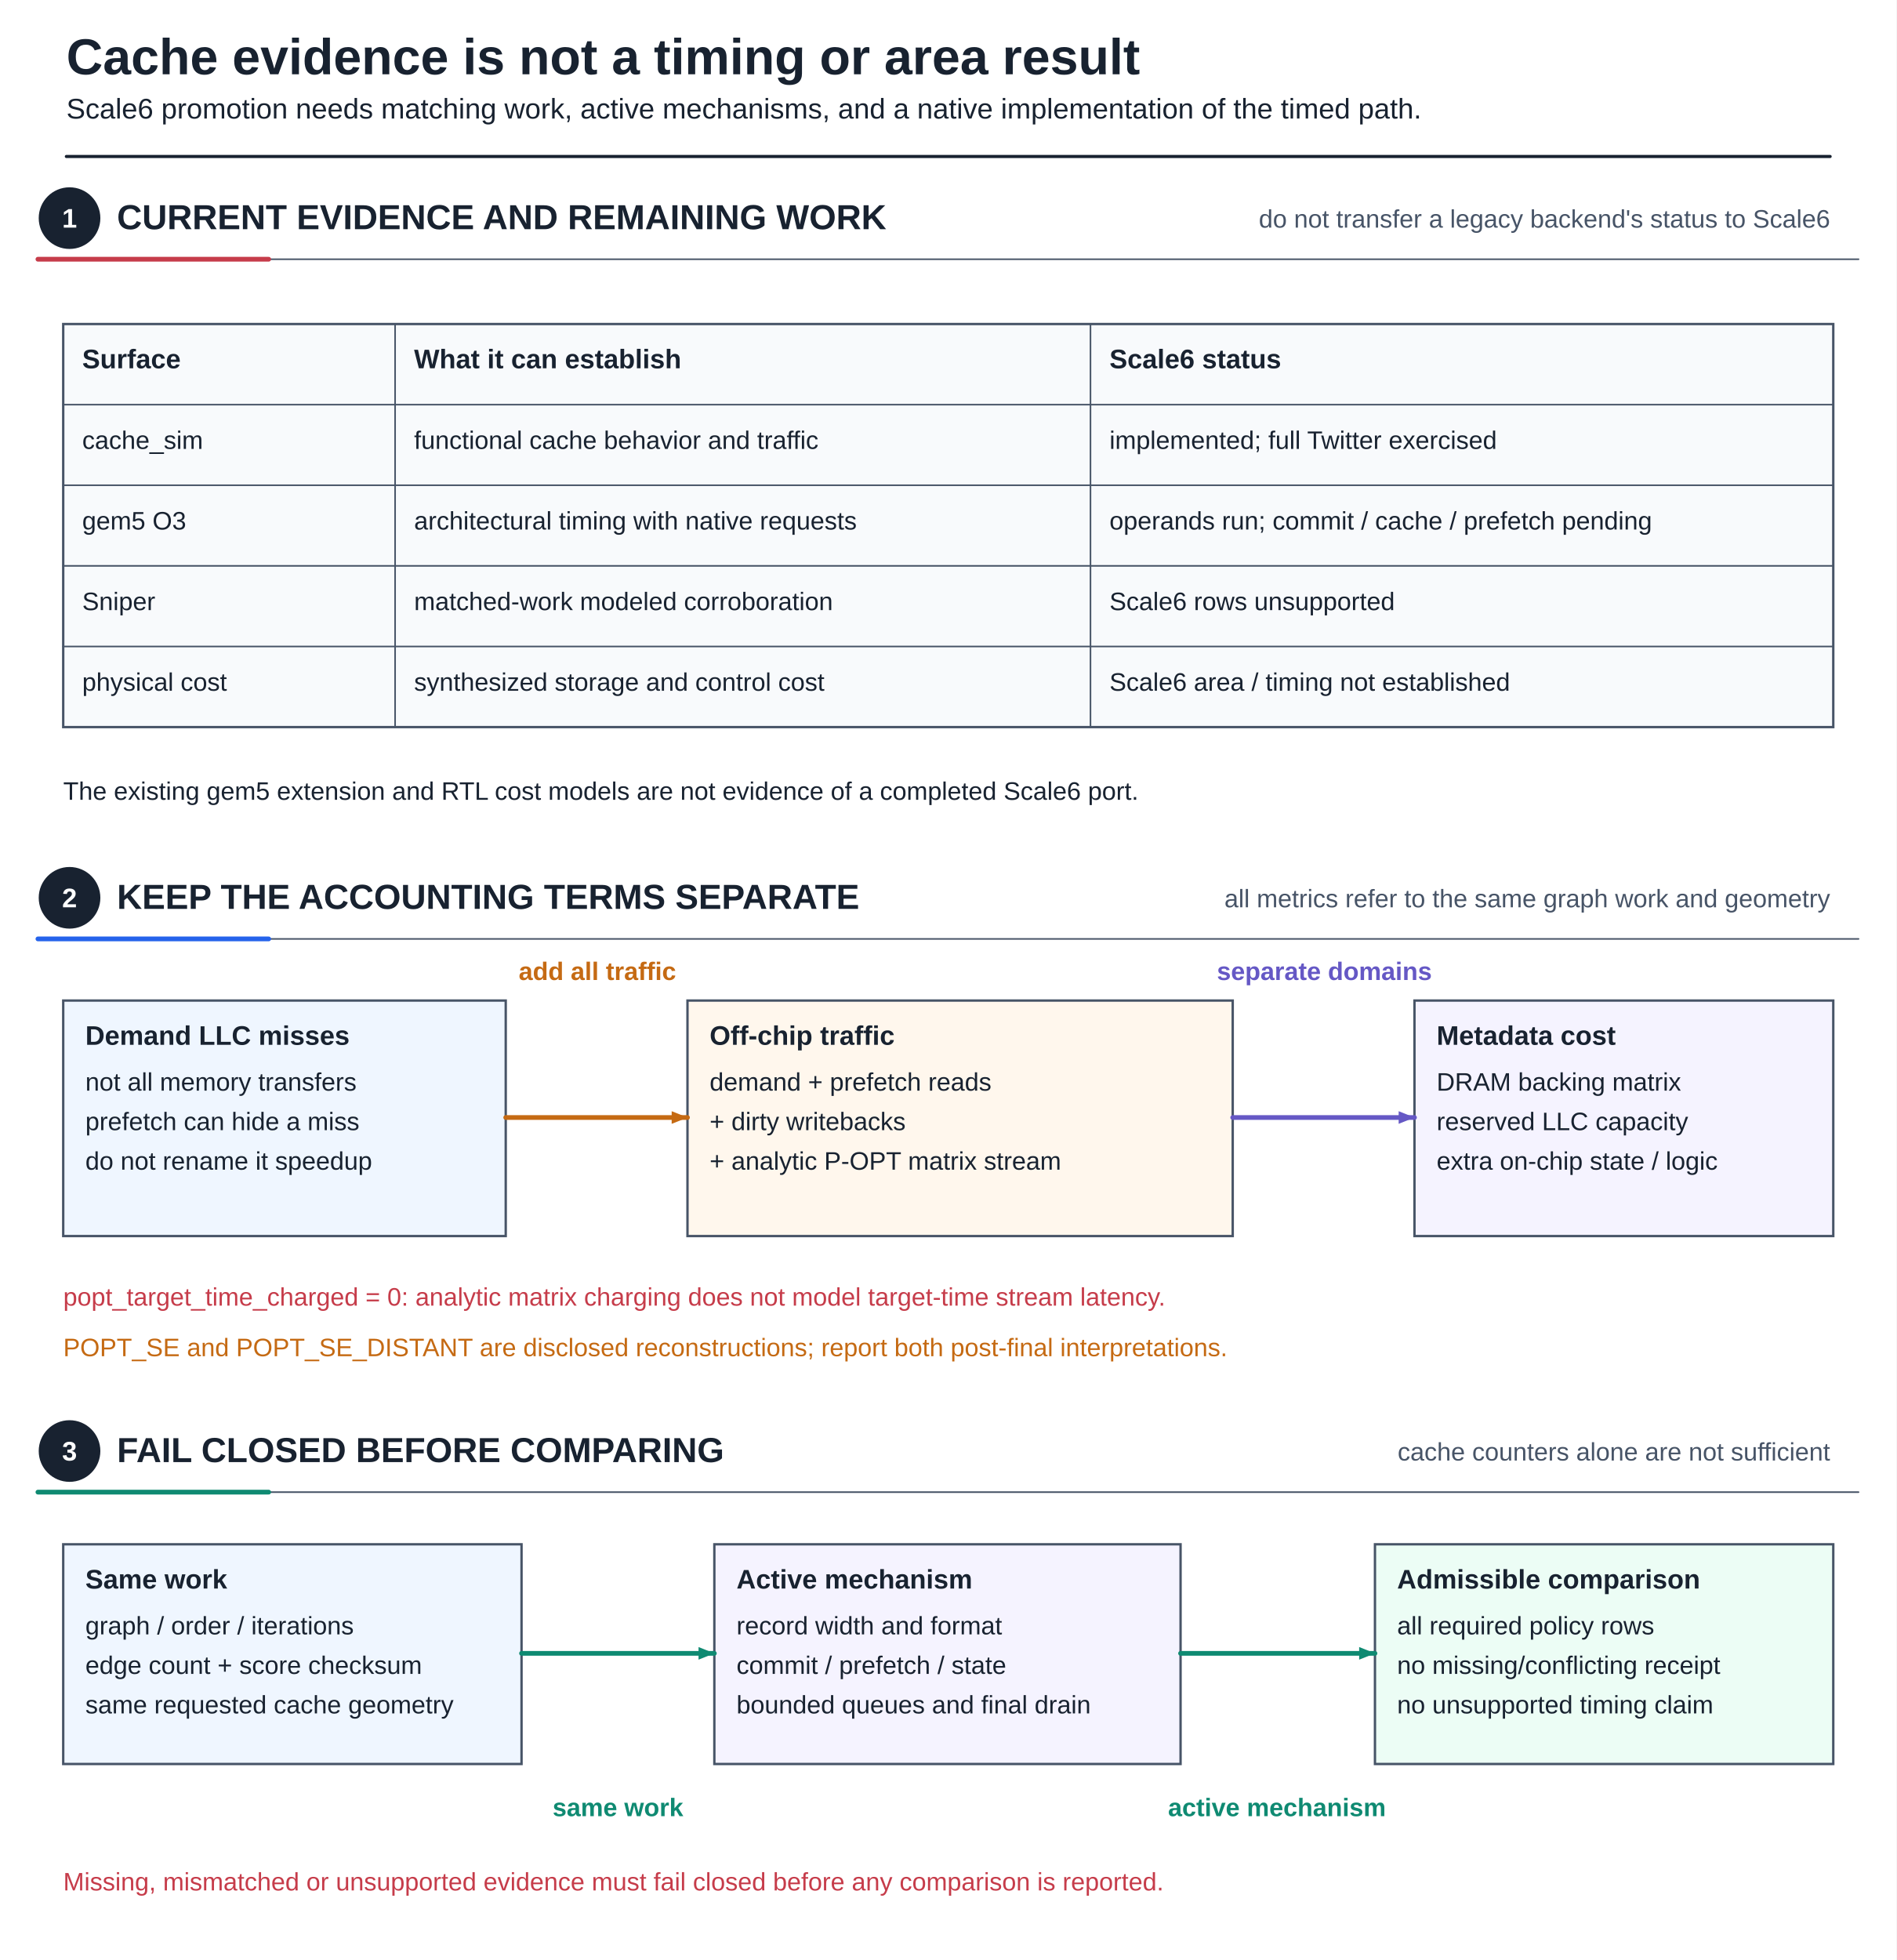
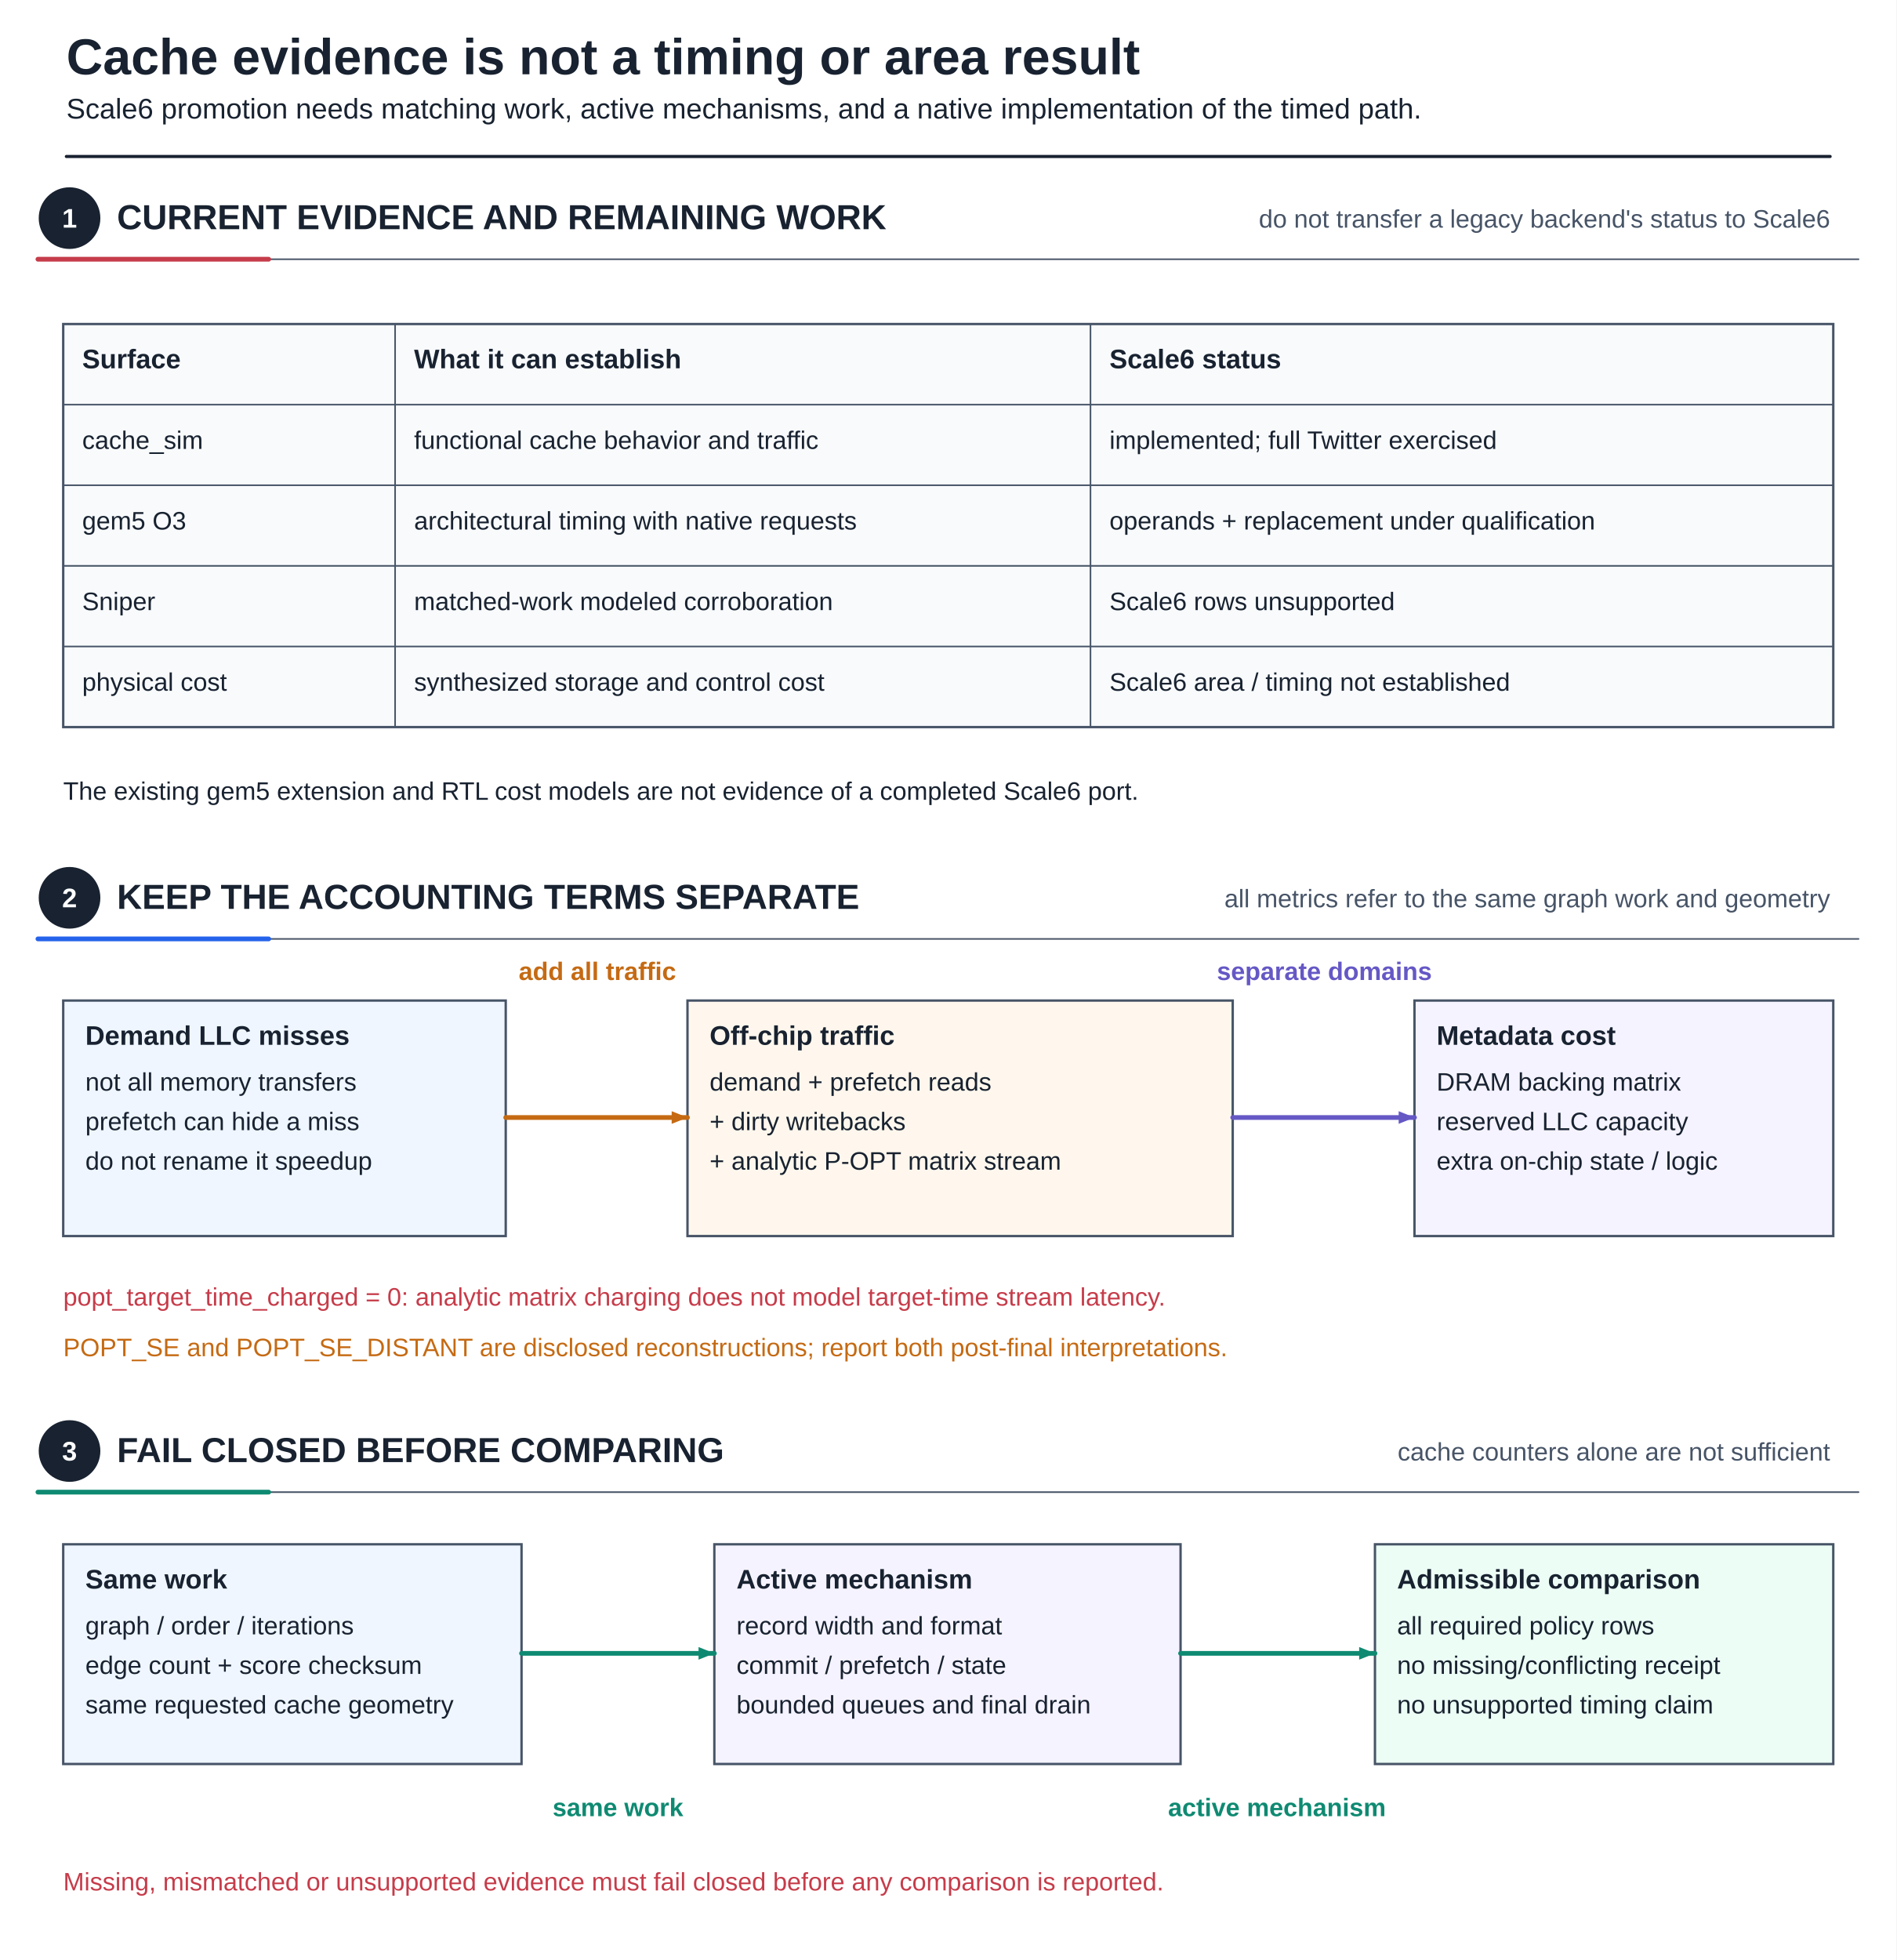
<svg xmlns="http://www.w3.org/2000/svg" width="1200" height="1240" viewBox="0 0 1200 1240" role="img" aria-labelledby="title desc" fill="#182230" data-figure-schema="ecg-public/v1">
  <defs>
    <marker id="arrow-blue" viewBox="0 0 10 8" markerWidth="11" markerHeight="8" refX="10" refY="4" orient="auto" markerUnits="userSpaceOnUse">
      <path d="M0 0 L10 4 L0 8 Z" fill="#2563EB" />
    </marker>
    <marker id="arrow-green" viewBox="0 0 10 8" markerWidth="11" markerHeight="8" refX="10" refY="4" orient="auto" markerUnits="userSpaceOnUse">
      <path d="M0 0 L10 4 L0 8 Z" fill="#0F8A72" />
    </marker>
    <marker id="arrow-amber" viewBox="0 0 10 8" markerWidth="11" markerHeight="8" refX="10" refY="4" orient="auto" markerUnits="userSpaceOnUse">
      <path d="M0 0 L10 4 L0 8 Z" fill="#C56A13" />
    </marker>
    <marker id="arrow-red" viewBox="0 0 10 8" markerWidth="11" markerHeight="8" refX="10" refY="4" orient="auto" markerUnits="userSpaceOnUse">
      <path d="M0 0 L10 4 L0 8 Z" fill="#C63C4A" />
    </marker>
    <marker id="arrow-purple" viewBox="0 0 10 8" markerWidth="11" markerHeight="8" refX="10" refY="4" orient="auto" markerUnits="userSpaceOnUse">
      <path d="M0 0 L10 4 L0 8 Z" fill="#6558C5" />
    </marker>
    <marker id="arrow-gray" viewBox="0 0 10 8" markerWidth="11" markerHeight="8" refX="10" refY="4" orient="auto" markerUnits="userSpaceOnUse">
      <path d="M0 0 L10 4 L0 8 Z" fill="#98A2B3" />
    </marker>
    <marker id="arrow-ink" viewBox="0 0 10 8" markerWidth="11" markerHeight="8" refX="10" refY="4" orient="auto" markerUnits="userSpaceOnUse">
      <path d="M0 0 L10 4 L0 8 Z" fill="#182230" />
    </marker>
    <style>
      :root { color-scheme: light dark; }
      @media (prefers-color-scheme: dark) {
        [fill="#FFFFFF"]{fill:#111827}[stroke="#FFFFFF"]{stroke:#111827}
        [fill="#F8FAFC"]{fill:#172033}[stroke="#F8FAFC"]{stroke:#172033}
        [fill="#EFF6FF"]{fill:#172554}[stroke="#EFF6FF"]{stroke:#172554}
        [fill="#ECFDF5"]{fill:#073B34}[stroke="#ECFDF5"]{stroke:#073B34}
        [fill="#FFF7ED"]{fill:#422A12}[stroke="#FFF7ED"]{stroke:#422A12}
        [fill="#FFF1F2"]{fill:#421B22}[stroke="#FFF1F2"]{stroke:#421B22}
        [fill="#F5F3FF"]{fill:#292349}[stroke="#F5F3FF"]{stroke:#292349}
        [fill="#182230"]{fill:#F8FAFC}[stroke="#182230"]{stroke:#F8FAFC}
        [fill="#475467"]{fill:#94A3B8}[stroke="#475467"]{stroke:#94A3B8}
        [fill="#98A2B3"]{fill:#A8B0BF}[stroke="#98A2B3"]{stroke:#A8B0BF}
        [fill="#2563EB"]{fill:#7FB0FF}[stroke="#2563EB"]{stroke:#7FB0FF}
        [fill="#0F8A72"]{fill:#5ED0B0}[stroke="#0F8A72"]{stroke:#5ED0B0}
        [fill="#C56A13"]{fill:#F0B36A}[stroke="#C56A13"]{stroke:#F0B36A}
        [fill="#6558C5"]{fill:#ADA4FF}[stroke="#6558C5"]{stroke:#ADA4FF}
        [fill="#C63C4A"]{fill:#F48B98}[stroke="#C63C4A"]{stroke:#F48B98}
      }
      .sans{font-family:"Liberation Sans","DejaVu Sans",Arial,sans-serif}
      .mono{font-family:"DejaVu Sans Mono","Liberation Mono",Consolas,monospace}
      .title{font-size:32px;font-weight:700}
      .subtitle{font-size:18px}
      .heading{font-size:22px;font-weight:700}
      .label{font-size:17px;font-weight:700}
      .body{font-size:16px}
</style>
  </defs>
  <rect x="0" y="0" width="1200" height="1240" fill="#FFFFFF" />
  <text x="42" y="47" text-anchor="start" class="sans title" fill="#182230" font-weight="700">Cache evidence is not a timing or area result</text>
  <text x="42" y="75" text-anchor="start" class="sans subtitle" fill="#182230">Scale6 promotion needs matching work, active mechanisms, and a native implementation of the timed path.</text>
  <line x1="42" y1="99" x2="1158" y2="99" stroke="#182230" stroke-width="2" stroke-linecap="round" vector-effect="non-scaling-stroke" />
  <circle cx="44" cy="138" r="19" fill="#182230" stroke="#182230" stroke-width="1" />
  <text x="44" y="144" text-anchor="middle" class="sans label" fill="#FFFFFF" font-weight="700">1</text>
  <text x="74" y="145" text-anchor="start" class="sans heading" fill="#182230" font-weight="700">CURRENT EVIDENCE AND REMAINING WORK</text>
  <text x="1158" y="144" text-anchor="end" class="sans body" fill="#475467">do not transfer a legacy backend's status to Scale6</text>
  <line x1="24" y1="164" x2="1176" y2="164" stroke="#475467" stroke-width="1" stroke-linecap="round" vector-effect="non-scaling-stroke" />
  <line x1="24" y1="164" x2="170" y2="164" stroke="#C63C4A" stroke-width="3" stroke-linecap="round" vector-effect="non-scaling-stroke" />
  <rect x="40" y="205" width="1120" height="255" rx="0" fill="#F8FAFC" stroke="#475467" stroke-width="1.5" data-shape="rect" data-x="40" data-y="205" data-width="1120" data-height="255" />
  <line x1="40" y1="256.0" x2="1160" y2="256.0" stroke="#475467" stroke-width="1" stroke-linecap="round" vector-effect="non-scaling-stroke" />
  <line x1="40" y1="307.0" x2="1160" y2="307.0" stroke="#475467" stroke-width="1" stroke-linecap="round" vector-effect="non-scaling-stroke" />
  <line x1="40" y1="358.0" x2="1160" y2="358.0" stroke="#475467" stroke-width="1" stroke-linecap="round" vector-effect="non-scaling-stroke" />
  <line x1="40" y1="409.0" x2="1160" y2="409.0" stroke="#475467" stroke-width="1" stroke-linecap="round" vector-effect="non-scaling-stroke" />
  <text x="52" y="233" text-anchor="start" class="sans label" fill="#182230" font-weight="700">Surface</text>
  <text x="52" y="284" text-anchor="start" class="sans body" fill="#182230">cache_sim</text>
  <text x="52" y="335" text-anchor="start" class="sans body" fill="#182230">gem5 O3</text>
  <text x="52" y="386" text-anchor="start" class="sans body" fill="#182230">Sniper</text>
  <text x="52" y="437" text-anchor="start" class="sans body" fill="#182230">physical cost</text>
  <line x1="250" y1="205" x2="250" y2="460" stroke="#475467" stroke-width="1" stroke-linecap="round" vector-effect="non-scaling-stroke" />
  <text x="262" y="233" text-anchor="start" class="sans label" fill="#182230" font-weight="700">What it can establish</text>
  <text x="262" y="284" text-anchor="start" class="sans body" fill="#182230">functional cache behavior and traffic</text>
  <text x="262" y="335" text-anchor="start" class="sans body" fill="#182230">architectural timing with native requests</text>
  <text x="262" y="386" text-anchor="start" class="sans body" fill="#182230">matched-work modeled corroboration</text>
  <text x="262" y="437" text-anchor="start" class="sans body" fill="#182230">synthesized storage and control cost</text>
  <line x1="690" y1="205" x2="690" y2="460" stroke="#475467" stroke-width="1" stroke-linecap="round" vector-effect="non-scaling-stroke" />
  <text x="702" y="233" text-anchor="start" class="sans label" fill="#182230" font-weight="700">Scale6 status</text>
  <text x="702" y="284" text-anchor="start" class="sans body" fill="#182230">implemented; full Twitter exercised</text>
-   <text x="702" y="335" text-anchor="start" class="sans body" fill="#182230">operands run; commit / cache / prefetch pending</text>
+   <text x="702" y="335" text-anchor="start" class="sans body" fill="#182230">operands + replacement under qualification</text>
  <text x="702" y="386" text-anchor="start" class="sans body" fill="#182230">Scale6 rows unsupported</text>
  <text x="702" y="437" text-anchor="start" class="sans body" fill="#182230">Scale6 area / timing not established</text>
  <text x="40" y="506" text-anchor="start" class="sans body" fill="#182230">The existing gem5 extension and RTL cost models are not evidence of a completed Scale6 port.</text>
  <circle cx="44" cy="568" r="19" fill="#182230" stroke="#182230" stroke-width="1" />
  <text x="44" y="574" text-anchor="middle" class="sans label" fill="#FFFFFF" font-weight="700">2</text>
  <text x="74" y="575" text-anchor="start" class="sans heading" fill="#182230" font-weight="700">KEEP THE ACCOUNTING TERMS SEPARATE</text>
  <text x="1158" y="574" text-anchor="end" class="sans body" fill="#475467">all metrics refer to the same graph work and geometry</text>
  <line x1="24" y1="594" x2="1176" y2="594" stroke="#475467" stroke-width="1" stroke-linecap="round" vector-effect="non-scaling-stroke" />
  <line x1="24" y1="594" x2="170" y2="594" stroke="#2563EB" stroke-width="3" stroke-linecap="round" vector-effect="non-scaling-stroke" />
  <rect x="40" y="633" width="280" height="149" rx="0" fill="#EFF6FF" stroke="#475467" stroke-width="1.5" data-shape="rect" data-x="40" data-y="633" data-width="280" data-height="149" />
  <text x="54" y="661" text-anchor="start" class="sans label" fill="#182230" font-weight="700">Demand LLC misses</text>
  <text x="54" y="690" text-anchor="start" class="sans body" fill="#182230">not all memory transfers</text>
  <text x="54" y="715" text-anchor="start" class="sans body" fill="#182230">prefetch can hide a miss</text>
  <text x="54" y="740" text-anchor="start" class="sans body" fill="#182230">do not rename it speedup</text>
  <rect x="435" y="633" width="345" height="149" rx="0" fill="#FFF7ED" stroke="#475467" stroke-width="1.5" data-shape="rect" data-x="435" data-y="633" data-width="345" data-height="149" />
  <text x="449" y="661" text-anchor="start" class="sans label" fill="#182230" font-weight="700">Off-chip traffic</text>
  <text x="449" y="690" text-anchor="start" class="sans body" fill="#182230">demand + prefetch reads</text>
  <text x="449" y="715" text-anchor="start" class="sans body" fill="#182230">+ dirty writebacks</text>
  <text x="449" y="740" text-anchor="start" class="sans body" fill="#182230">+ analytic P-OPT matrix stream</text>
  <rect x="895" y="633" width="265" height="149" rx="0" fill="#F5F3FF" stroke="#475467" stroke-width="1.5" data-shape="rect" data-x="895" data-y="633" data-width="265" data-height="149" />
  <text x="909" y="661" text-anchor="start" class="sans label" fill="#182230" font-weight="700">Metadata cost</text>
  <text x="909" y="690" text-anchor="start" class="sans body" fill="#182230">DRAM backing matrix</text>
  <text x="909" y="715" text-anchor="start" class="sans body" fill="#182230">reserved LLC capacity</text>
  <text x="909" y="740" text-anchor="start" class="sans body" fill="#182230">extra on-chip state / logic</text>
  <path d="M320 707 L435 707" fill="none" stroke="#C56A13" stroke-width="3" stroke-linecap="round" stroke-linejoin="round" vector-effect="non-scaling-stroke" marker-end="url(#arrow-amber)" data-flow-kind="control" data-flow-underlay="false" data-flow-label="add all traffic" />
  <rect x="304.60" y="603.00" width="146.80" height="22" rx="3" fill="#FFFFFF" fill-opacity="0.96" data-label-background="true" />
  <text x="378" y="620" text-anchor="middle" class="sans body" fill="#C56A13" font-weight="700">add all traffic</text>
  <path d="M780 707 L895 707" fill="none" stroke="#6558C5" stroke-width="3" stroke-linecap="round" stroke-linejoin="round" vector-effect="non-scaling-stroke" marker-end="url(#arrow-purple)" data-flow-kind="control" data-flow-underlay="false" data-flow-label="separate domains" />
  <rect x="760.04" y="603.00" width="155.92" height="22" rx="3" fill="#FFFFFF" fill-opacity="0.96" data-label-background="true" />
  <text x="838" y="620" text-anchor="middle" class="sans body" fill="#6558C5" font-weight="700">separate domains</text>
  <text x="40" y="826" text-anchor="start" class="sans body" fill="#C63C4A">popt_target_time_charged = 0: analytic matrix charging does not model target-time stream latency.</text>
  <text x="40" y="858" text-anchor="start" class="sans body" fill="#C56A13">POPT_SE and POPT_SE_DISTANT are disclosed reconstructions; report both post-final interpretations.</text>
  <circle cx="44" cy="918" r="19" fill="#182230" stroke="#182230" stroke-width="1" />
  <text x="44" y="924" text-anchor="middle" class="sans label" fill="#FFFFFF" font-weight="700">3</text>
  <text x="74" y="925" text-anchor="start" class="sans heading" fill="#182230" font-weight="700">FAIL CLOSED BEFORE COMPARING</text>
  <text x="1158" y="924" text-anchor="end" class="sans body" fill="#475467">cache counters alone are not sufficient</text>
  <line x1="24" y1="944" x2="1176" y2="944" stroke="#475467" stroke-width="1" stroke-linecap="round" vector-effect="non-scaling-stroke" />
  <line x1="24" y1="944" x2="170" y2="944" stroke="#0F8A72" stroke-width="3" stroke-linecap="round" vector-effect="non-scaling-stroke" />
  <rect x="40" y="977" width="290" height="139" rx="0" fill="#EFF6FF" stroke="#475467" stroke-width="1.5" data-shape="rect" data-x="40" data-y="977" data-width="290" data-height="139" />
  <text x="54" y="1005" text-anchor="start" class="sans label" fill="#182230" font-weight="700">Same work</text>
  <text x="54" y="1034" text-anchor="start" class="sans body" fill="#182230">graph / order / iterations</text>
  <text x="54" y="1059" text-anchor="start" class="sans body" fill="#182230">edge count + score checksum</text>
  <text x="54" y="1084" text-anchor="start" class="sans body" fill="#182230">same requested cache geometry</text>
  <rect x="452" y="977" width="295" height="139" rx="0" fill="#F5F3FF" stroke="#475467" stroke-width="1.5" data-shape="rect" data-x="452" data-y="977" data-width="295" data-height="139" />
  <text x="466" y="1005" text-anchor="start" class="sans label" fill="#182230" font-weight="700">Active mechanism</text>
  <text x="466" y="1034" text-anchor="start" class="sans body" fill="#182230">record width and format</text>
  <text x="466" y="1059" text-anchor="start" class="sans body" fill="#182230">commit / prefetch / state</text>
  <text x="466" y="1084" text-anchor="start" class="sans body" fill="#182230">bounded queues and final drain</text>
  <rect x="870" y="977" width="290" height="139" rx="0" fill="#ECFDF5" stroke="#475467" stroke-width="1.5" data-shape="rect" data-x="870" data-y="977" data-width="290" data-height="139" />
  <text x="884" y="1005" text-anchor="start" class="sans label" fill="#182230" font-weight="700">Admissible comparison</text>
  <text x="884" y="1034" text-anchor="start" class="sans body" fill="#182230">all required policy rows</text>
  <text x="884" y="1059" text-anchor="start" class="sans body" fill="#182230">no missing/conflicting receipt</text>
  <text x="884" y="1084" text-anchor="start" class="sans body" fill="#182230">no unsupported timing claim</text>
  <path d="M330 1046 L452 1046" fill="none" stroke="#0F8A72" stroke-width="3" stroke-linecap="round" stroke-linejoin="round" vector-effect="non-scaling-stroke" marker-end="url(#arrow-green)" data-flow-kind="control" data-flow-underlay="false" data-flow-label="same work" />
  <rect x="344.96" y="1132.00" width="92.08" height="22" rx="3" fill="#FFFFFF" fill-opacity="0.96" data-label-background="true" />
  <text x="391" y="1149" text-anchor="middle" class="sans body" fill="#0F8A72" font-weight="700">same work</text>
  <path d="M747 1046 L870 1046" fill="none" stroke="#0F8A72" stroke-width="3" stroke-linecap="round" stroke-linejoin="round" vector-effect="non-scaling-stroke" marker-end="url(#arrow-green)" data-flow-kind="control" data-flow-underlay="false" data-flow-label="active mechanism" />
  <rect x="730.04" y="1132.00" width="155.92" height="22" rx="3" fill="#FFFFFF" fill-opacity="0.96" data-label-background="true" />
  <text x="808" y="1149" text-anchor="middle" class="sans body" fill="#0F8A72" font-weight="700">active mechanism</text>
  <text x="40" y="1196" text-anchor="start" class="sans body" fill="#C63C4A">Missing, mismatched or unsupported evidence must fail closed before any comparison is reported.</text>
</svg>
